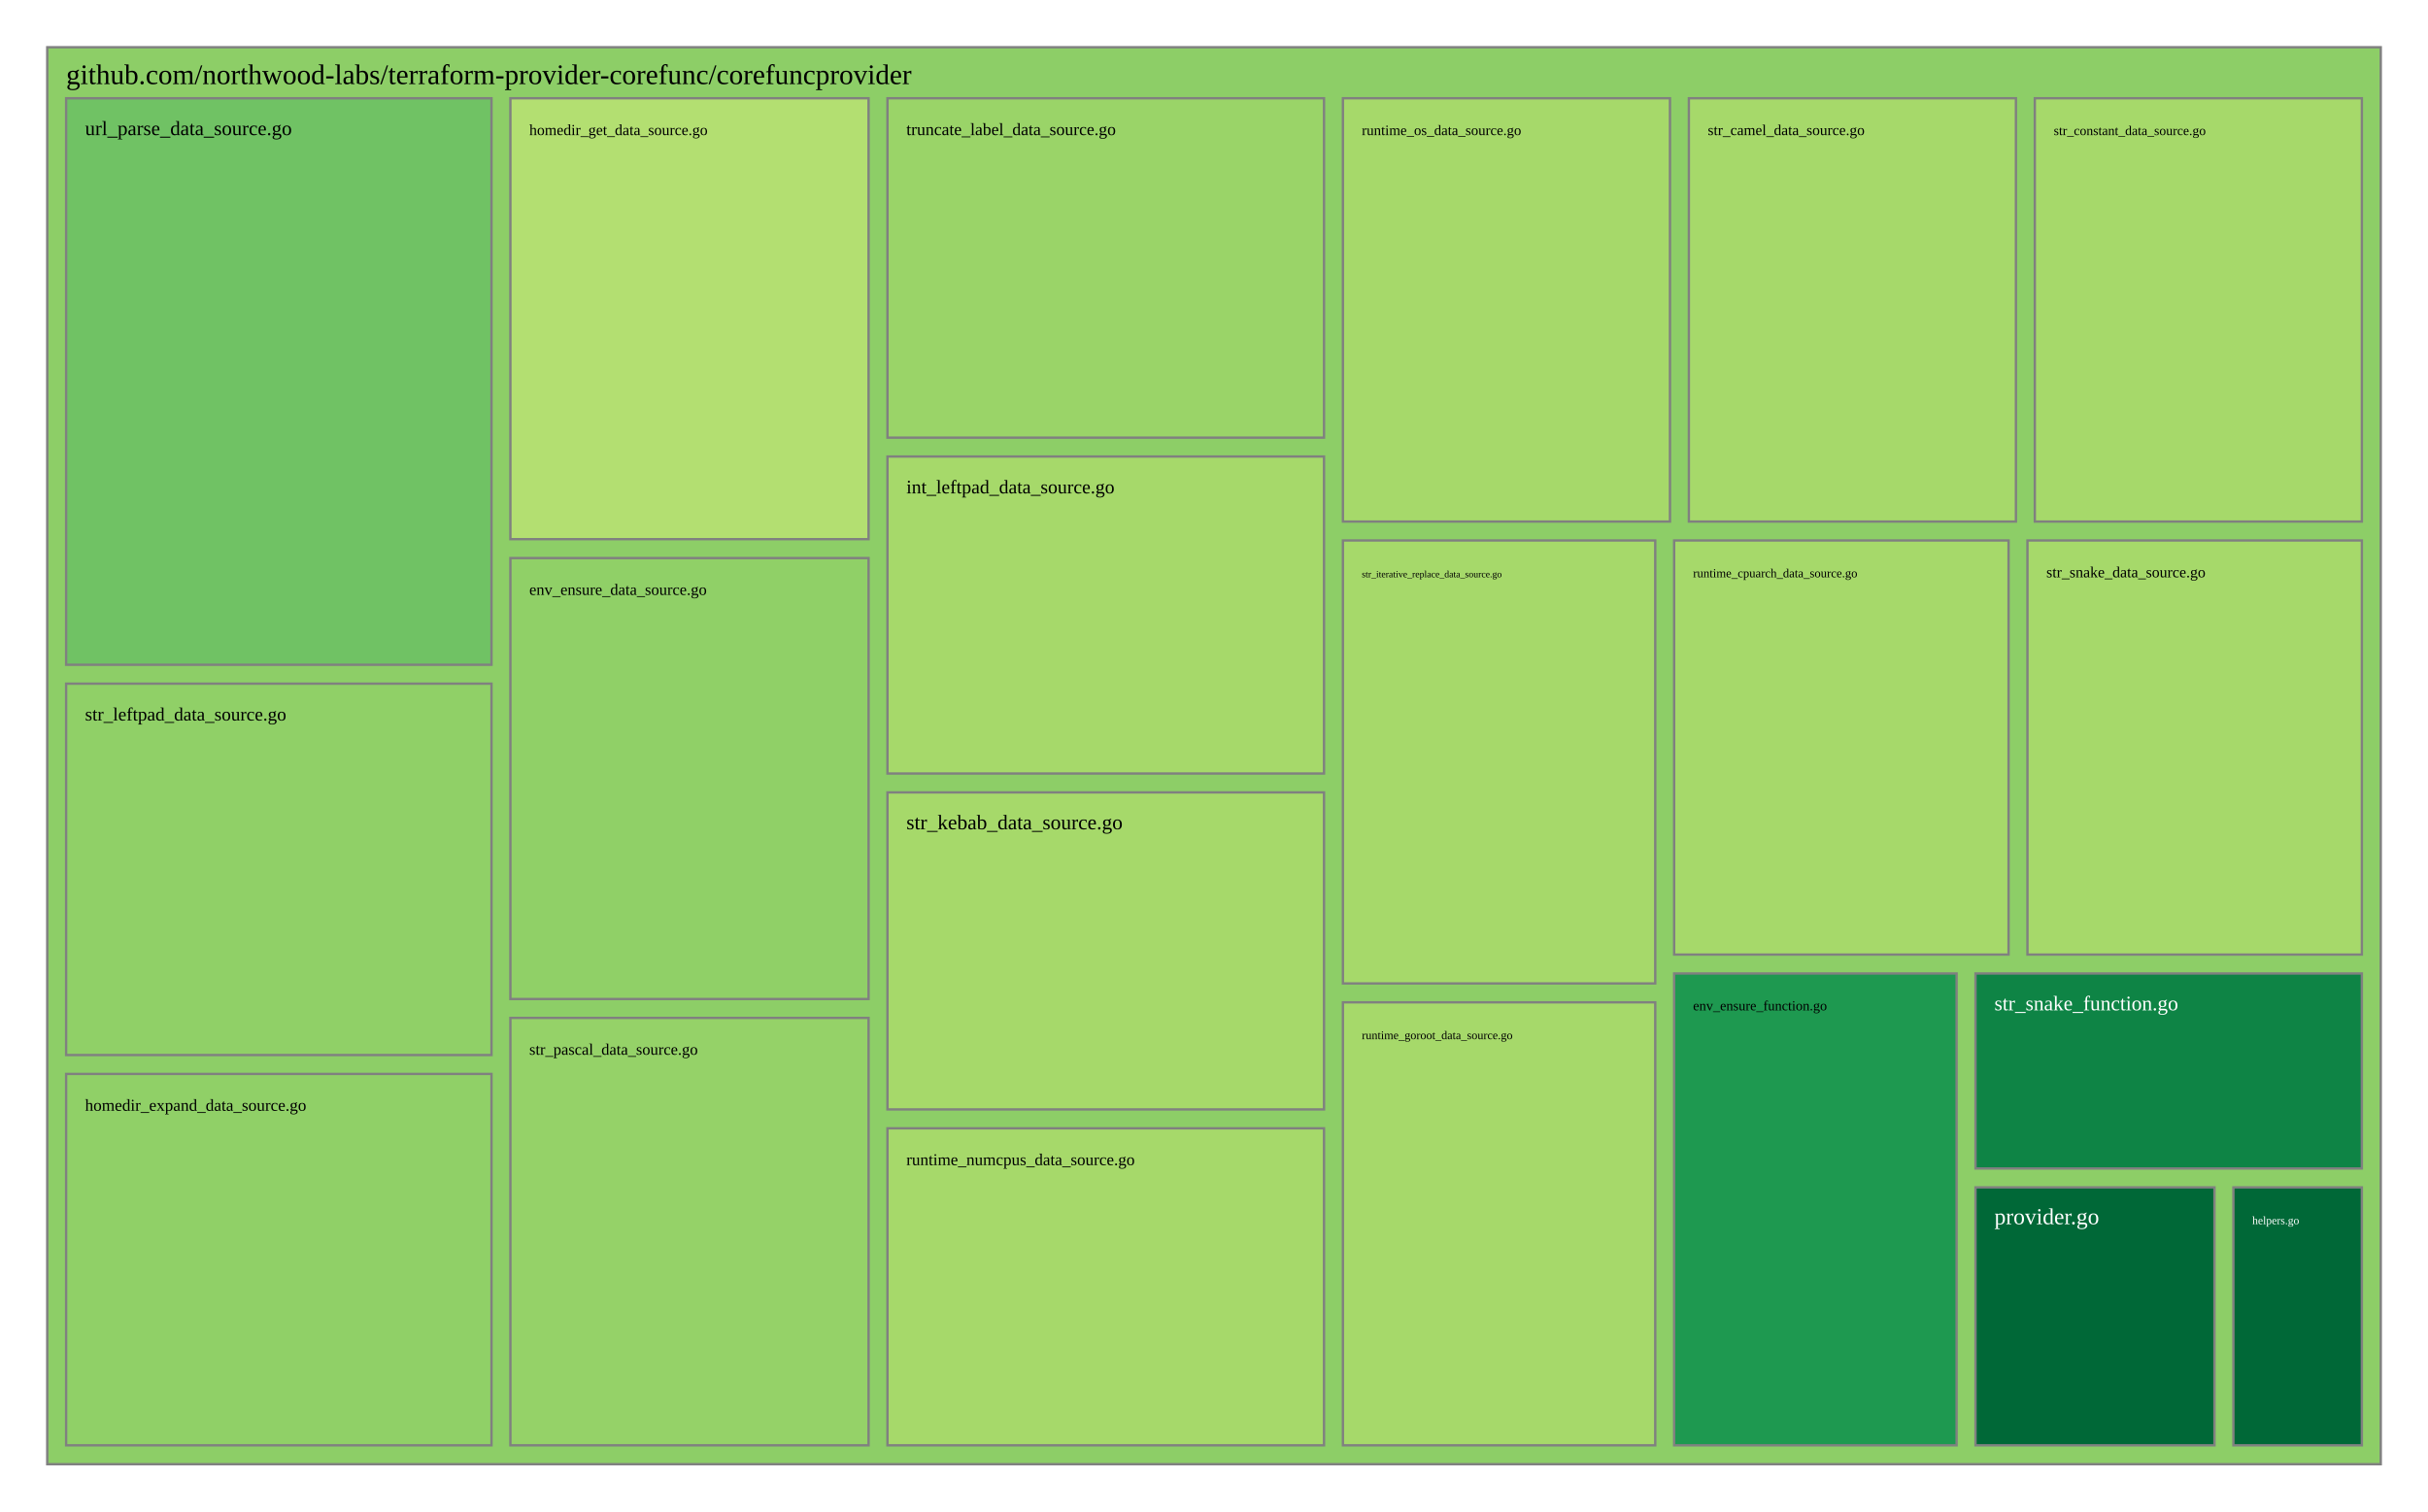
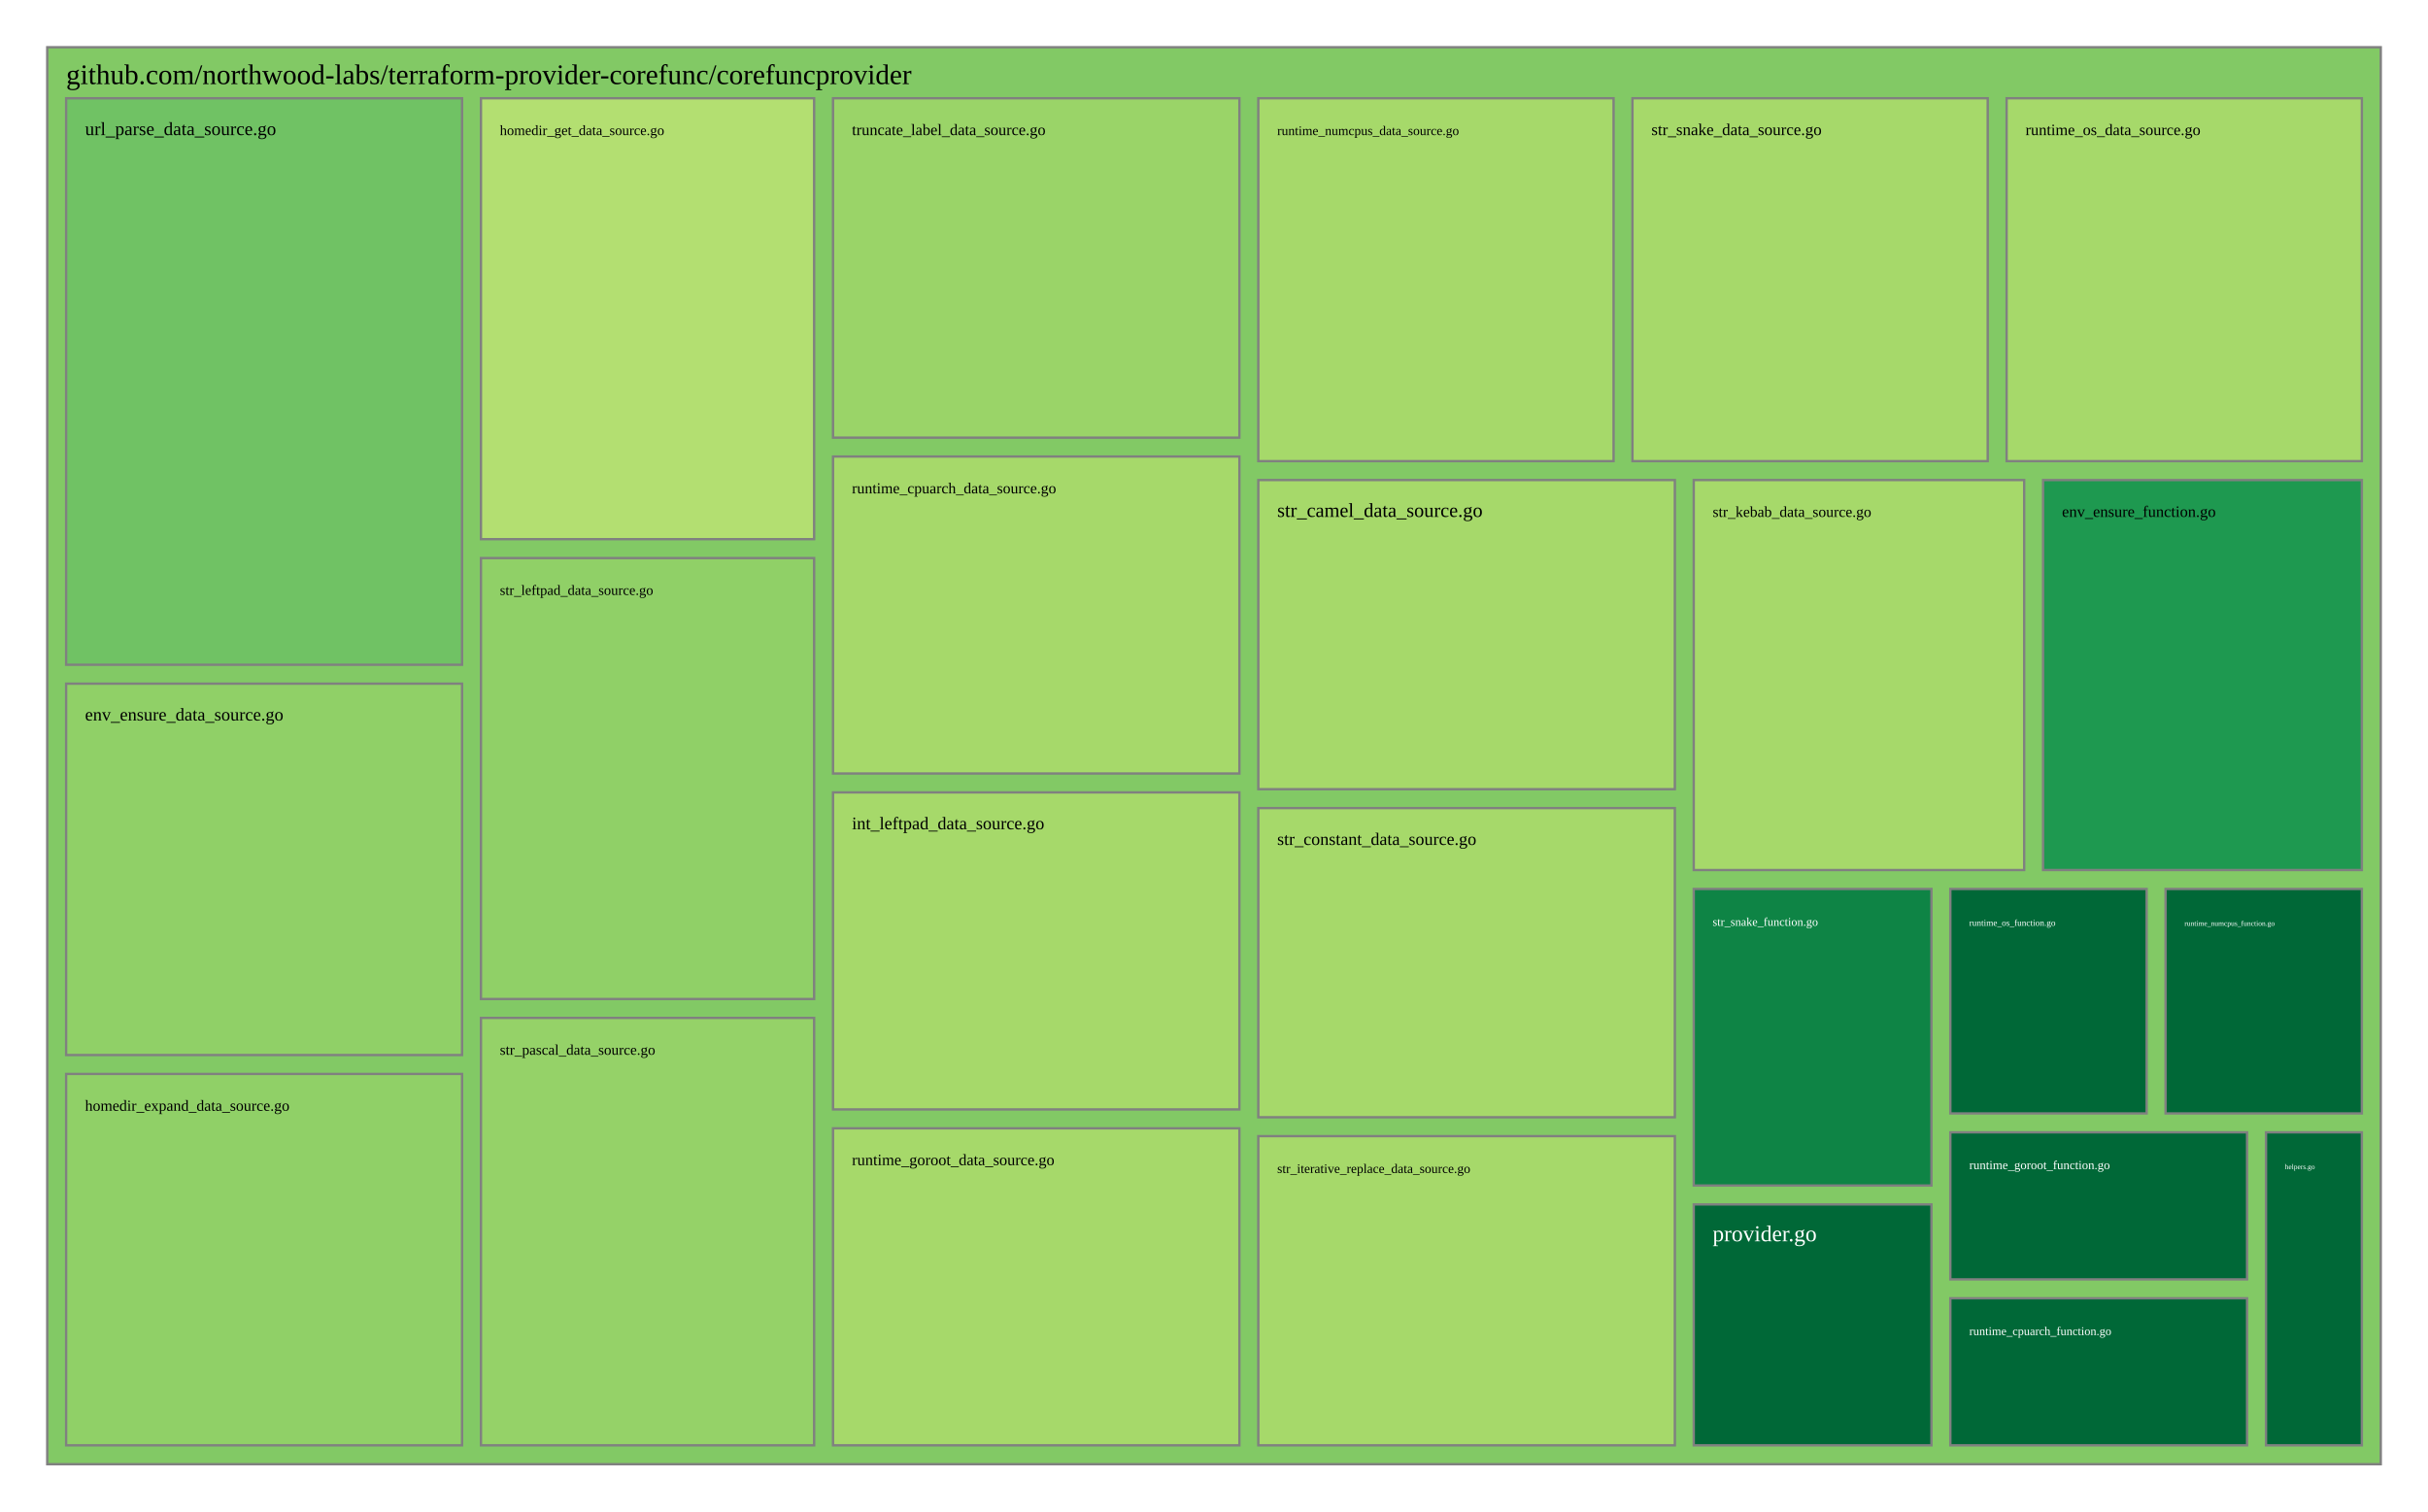
<svg xmlns="http://www.w3.org/2000/svg" viewBox="0 0 1028 640" style="background: white none repeat scroll 0% 0%;">
  <g>
-     <rect x="20" y="20" width="988" height="600" style="fill: rgba(141, 206, 103, 65535);opacity:1;fill-opacity:1;stroke:rgba(128,128,128,65535);stroke-width:1px;stroke-opacity:1;" />
+     <rect x="20" y="20" width="988" height="600" style="fill: rgba(130, 201, 101, 65535);opacity:1;fill-opacity:1;stroke:rgba(128,128,128,65535);stroke-width:1px;stroke-opacity:1;" />
    <text data-notex="1" text-anchor="start" transform="translate(28,35.6) scale(1)" style="font-family: Open Sans, verdana, arial, sans-serif !important; font-size: 12px; fill: rgb(0, 0, 0, 65535); fill-opacity: 1; white-space: pre;" data-math="N">github.com/northwood-labs/terraform-provider-corefunc/corefuncprovider</text>
  </g>
  <g>
-     <rect x="216.097" y="236.309" width="151.645" height="186.709" style="fill: rgba(144, 208, 103, 65535);opacity:1;fill-opacity:1;stroke:rgba(128,128,128,65535);stroke-width:1px;stroke-opacity:1;" />
-     <text data-notex="1" text-anchor="start" transform="translate(224.0968,251.9089) scale(0.565188)" style="font-family: Open Sans, verdana, arial, sans-serif !important; font-size: 12px; fill: rgb(0, 0, 0, 65535); fill-opacity: 1; white-space: pre;" data-math="N">env_ensure_data_source.go</text>
+     <rect x="28" y="289.486" width="167.633" height="157.257" style="fill: rgba(144, 208, 103, 65535);opacity:1;fill-opacity:1;stroke:rgba(128,128,128,65535);stroke-width:1px;stroke-opacity:1;" />
+     <text data-notex="1" text-anchor="start" transform="translate(36,305.0857) scale(0.631802)" style="font-family: Open Sans, verdana, arial, sans-serif !important; font-size: 12px; fill: rgb(0, 0, 0, 65535); fill-opacity: 1; white-space: pre;" data-math="N">env_ensure_data_source.go</text>
  </g>
  <g>
-     <rect x="708.821" y="412.203" width="119.591" height="199.797" style="fill: rgba(30, 153, 80, 65535);opacity:1;fill-opacity:1;stroke:rgba(128,128,128,65535);stroke-width:1px;stroke-opacity:1;" />
-     <text data-notex="1" text-anchor="start" transform="translate(716.8209,427.8025) scale(0.490488)" style="font-family: Open Sans, verdana, arial, sans-serif !important; font-size: 12px; fill: rgb(0, 0, 0, 65535); fill-opacity: 1; white-space: pre;" data-math="N">env_ensure_function.go</text>
+     <rect x="865.025" y="203.265" width="134.975" height="165.151" style="fill: rgba(30, 153, 80, 65535);opacity:1;fill-opacity:1;stroke:rgba(128,128,128,65535);stroke-width:1px;stroke-opacity:1;" />
+     <text data-notex="1" text-anchor="start" transform="translate(873.025,218.8646) scale(0.563329)" style="font-family: Open Sans, verdana, arial, sans-serif !important; font-size: 12px; fill: rgb(0, 0, 0, 65535); fill-opacity: 1; white-space: pre;" data-math="N">env_ensure_function.go</text>
  </g>
  <g>
-     <rect x="945.604" y="502.781" width="54.396" height="109.219" style="fill: rgba(0, 104, 55, 65535);opacity:1;fill-opacity:1;stroke:rgba(128,128,128,65535);stroke-width:1px;stroke-opacity:1;" />
-     <text data-notex="1" text-anchor="start" transform="translate(953.6044,518.3809) scale(0.399955)" style="font-family: Open Sans, verdana, arial, sans-serif !important; font-size: 12px; fill: rgb(255, 255, 255, 65535); fill-opacity: 1; white-space: pre;" data-math="N">helpers.go</text>
+     <rect x="959.403" y="479.47" width="40.597" height="132.53" style="fill: rgba(0, 104, 55, 65535);opacity:1;fill-opacity:1;stroke:rgba(128,128,128,65535);stroke-width:1px;stroke-opacity:1;" />
+     <text data-notex="1" text-anchor="start" transform="translate(967.4031,495.0703) scale(0.256217)" style="font-family: Open Sans, verdana, arial, sans-serif !important; font-size: 12px; fill: rgb(255, 255, 255, 65535); fill-opacity: 1; white-space: pre;" data-math="N">helpers.go</text>
  </g>
  <g>
-     <rect x="28" y="454.743" width="180.097" height="157.257" style="fill: rgba(144, 208, 103, 65535);opacity:1;fill-opacity:1;stroke:rgba(128,128,128,65535);stroke-width:1px;stroke-opacity:1;" />
-     <text data-notex="1" text-anchor="start" transform="translate(36,470.3429) scale(0.589428)" style="font-family: Open Sans, verdana, arial, sans-serif !important; font-size: 12px; fill: rgb(0, 0, 0, 65535); fill-opacity: 1; white-space: pre;" data-math="N">homedir_expand_data_source.go</text>
+     <rect x="28" y="454.743" width="167.633" height="157.257" style="fill: rgba(144, 208, 103, 65535);opacity:1;fill-opacity:1;stroke:rgba(128,128,128,65535);stroke-width:1px;stroke-opacity:1;" />
+     <text data-notex="1" text-anchor="start" transform="translate(36,470.3429) scale(0.544657)" style="font-family: Open Sans, verdana, arial, sans-serif !important; font-size: 12px; fill: rgb(0, 0, 0, 65535); fill-opacity: 1; white-space: pre;" data-math="N">homedir_expand_data_source.go</text>
  </g>
  <g>
-     <rect x="216.097" y="41.6" width="151.645" height="186.709" style="fill: rgba(179, 223, 113, 65535);opacity:1;fill-opacity:1;stroke:rgba(128,128,128,65535);stroke-width:1px;stroke-opacity:1;" />
-     <text data-notex="1" text-anchor="start" transform="translate(224.0968,57.2) scale(0.54345)" style="font-family: Open Sans, verdana, arial, sans-serif !important; font-size: 12px; fill: rgb(0, 0, 0, 65535); fill-opacity: 1; white-space: pre;" data-math="N">homedir_get_data_source.go</text>
+     <rect x="203.633" y="41.6" width="141.066" height="186.709" style="fill: rgba(179, 223, 113, 65535);opacity:1;fill-opacity:1;stroke:rgba(128,128,128,65535);stroke-width:1px;stroke-opacity:1;" />
+     <text data-notex="1" text-anchor="start" transform="translate(211.6325,57.2) scale(0.501067)" style="font-family: Open Sans, verdana, arial, sans-serif !important; font-size: 12px; fill: rgb(0, 0, 0, 65535); fill-opacity: 1; white-space: pre;" data-math="N">homedir_get_data_source.go</text>
  </g>
  <g>
-     <rect x="375.742" y="193.311" width="184.839" height="134.23" style="fill: rgba(166, 217, 106, 65535);opacity:1;fill-opacity:1;stroke:rgba(128,128,128,65535);stroke-width:1px;stroke-opacity:1;" />
-     <text data-notex="1" text-anchor="start" transform="translate(383.7419,208.9115) scale(0.676437)" style="font-family: Open Sans, verdana, arial, sans-serif !important; font-size: 12px; fill: rgb(0, 0, 0, 65535); fill-opacity: 1; white-space: pre;" data-math="N">int_leftpad_data_source.go</text>
+     <rect x="352.699" y="335.541" width="172.06" height="134.23" style="fill: rgba(166, 217, 106, 65535);opacity:1;fill-opacity:1;stroke:rgba(128,128,128,65535);stroke-width:1px;stroke-opacity:1;" />
+     <text data-notex="1" text-anchor="start" transform="translate(360.6988,351.141) scale(0.625241)" style="font-family: Open Sans, verdana, arial, sans-serif !important; font-size: 12px; fill: rgb(0, 0, 0, 65535); fill-opacity: 1; white-space: pre;" data-math="N">int_leftpad_data_source.go</text>
  </g>
  <g>
-     <rect x="836.412" y="502.781" width="101.192" height="109.219" style="fill: rgba(0, 104, 55, 65535);opacity:1;fill-opacity:1;stroke:rgba(128,128,128,65535);stroke-width:1px;stroke-opacity:1;" />
-     <text data-notex="1" text-anchor="start" transform="translate(844.412,518.3809) scale(0.806746)" style="font-family: Open Sans, verdana, arial, sans-serif !important; font-size: 12px; fill: rgb(255, 255, 255, 65535); fill-opacity: 1; white-space: pre;" data-math="N">provider.go</text>
+     <rect x="717.12" y="509.994" width="100.642" height="102.006" style="fill: rgba(0, 104, 55, 65535);opacity:1;fill-opacity:1;stroke:rgba(128,128,128,65535);stroke-width:1px;stroke-opacity:1;" />
+     <text data-notex="1" text-anchor="start" transform="translate(725.1198,525.594) scale(0.801534)" style="font-family: Open Sans, verdana, arial, sans-serif !important; font-size: 12px; fill: rgb(255, 255, 255, 65535); fill-opacity: 1; white-space: pre;" data-math="N">provider.go</text>
  </g>
  <g>
-     <rect x="708.821" y="228.852" width="141.59" height="175.351" style="fill: rgba(166, 217, 106, 65535);opacity:1;fill-opacity:1;stroke:rgba(128,128,128,65535);stroke-width:1px;stroke-opacity:1;" />
-     <text data-notex="1" text-anchor="start" transform="translate(716.8209,244.4518) scale(0.436075)" style="font-family: Open Sans, verdana, arial, sans-serif !important; font-size: 12px; fill: rgb(0, 0, 0, 65535); fill-opacity: 1; white-space: pre;" data-math="N">runtime_cpuarch_data_source.go</text>
+     <rect x="352.699" y="193.311" width="172.06" height="134.23" style="fill: rgba(166, 217, 106, 65535);opacity:1;fill-opacity:1;stroke:rgba(128,128,128,65535);stroke-width:1px;stroke-opacity:1;" />
+     <text data-notex="1" text-anchor="start" transform="translate(360.6988,208.9115) scale(0.541876)" style="font-family: Open Sans, verdana, arial, sans-serif !important; font-size: 12px; fill: rgb(0, 0, 0, 65535); fill-opacity: 1; white-space: pre;" data-math="N">runtime_cpuarch_data_source.go</text>
  </g>
  <g>
-     <rect x="568.581" y="424.426" width="132.24" height="187.574" style="fill: rgba(166, 217, 106, 65535);opacity:1;fill-opacity:1;stroke:rgba(128,128,128,65535);stroke-width:1px;stroke-opacity:1;" />
-     <text data-notex="1" text-anchor="start" transform="translate(576.5806,440.0259) scale(0.41753)" style="font-family: Open Sans, verdana, arial, sans-serif !important; font-size: 12px; fill: rgb(0, 0, 0, 65535); fill-opacity: 1; white-space: pre;" data-math="N">runtime_goroot_data_source.go</text>
+     <rect x="825.762" y="549.735" width="125.641" height="62.265" style="fill: rgba(0, 104, 55, 65535);opacity:1;fill-opacity:1;stroke:rgba(128,128,128,65535);stroke-width:1px;stroke-opacity:1;" />
+     <text data-notex="1" text-anchor="start" transform="translate(833.7618,565.3352) scale(0.422999)" style="font-family: Open Sans, verdana, arial, sans-serif !important; font-size: 12px; fill: rgb(255, 255, 255, 65535); fill-opacity: 1; white-space: pre;" data-math="N">runtime_cpuarch_function.go</text>
  </g>
  <g>
-     <rect x="375.742" y="477.77" width="184.839" height="134.23" style="fill: rgba(166, 217, 106, 65535);opacity:1;fill-opacity:1;stroke:rgba(128,128,128,65535);stroke-width:1px;stroke-opacity:1;" />
-     <text data-notex="1" text-anchor="start" transform="translate(383.7419,493.3705) scale(0.586246)" style="font-family: Open Sans, verdana, arial, sans-serif !important; font-size: 12px; fill: rgb(0, 0, 0, 65535); fill-opacity: 1; white-space: pre;" data-math="N">runtime_numcpus_data_source.go</text>
+     <rect x="352.699" y="477.77" width="172.06" height="134.23" style="fill: rgba(166, 217, 106, 65535);opacity:1;fill-opacity:1;stroke:rgba(128,128,128,65535);stroke-width:1px;stroke-opacity:1;" />
+     <text data-notex="1" text-anchor="start" transform="translate(360.6988,493.3705) scale(0.560561)" style="font-family: Open Sans, verdana, arial, sans-serif !important; font-size: 12px; fill: rgb(0, 0, 0, 65535); fill-opacity: 1; white-space: pre;" data-math="N">runtime_goroot_data_source.go</text>
  </g>
  <g>
-     <rect x="568.581" y="41.6" width="138.473" height="179.252" style="fill: rgba(166, 217, 106, 65535);opacity:1;fill-opacity:1;stroke:rgba(128,128,128,65535);stroke-width:1px;stroke-opacity:1;" />
-     <text data-notex="1" text-anchor="start" transform="translate(576.5806,57.2) scale(0.510305)" style="font-family: Open Sans, verdana, arial, sans-serif !important; font-size: 12px; fill: rgb(0, 0, 0, 65535); fill-opacity: 1; white-space: pre;" data-math="N">runtime_os_data_source.go</text>
+     <rect x="825.762" y="479.47" width="125.641" height="62.265" style="fill: rgba(0, 104, 55, 65535);opacity:1;fill-opacity:1;stroke:rgba(128,128,128,65535);stroke-width:1px;stroke-opacity:1;" />
+     <text data-notex="1" text-anchor="start" transform="translate(833.7618,495.0703) scale(0.439268)" style="font-family: Open Sans, verdana, arial, sans-serif !important; font-size: 12px; fill: rgb(255, 255, 255, 65535); fill-opacity: 1; white-space: pre;" data-math="N">runtime_goroot_function.go</text>
  </g>
  <g>
-     <rect x="715.054" y="41.6" width="138.473" height="179.252" style="fill: rgba(166, 217, 106, 65535);opacity:1;fill-opacity:1;stroke:rgba(128,128,128,65535);stroke-width:1px;stroke-opacity:1;" />
-     <text data-notex="1" text-anchor="start" transform="translate(723.0538,57.2) scale(0.531567)" style="font-family: Open Sans, verdana, arial, sans-serif !important; font-size: 12px; fill: rgb(0, 0, 0, 65535); fill-opacity: 1; white-space: pre;" data-math="N">str_camel_data_source.go</text>
+     <rect x="532.759" y="41.6" width="150.414" height="153.665" style="fill: rgba(166, 217, 106, 65535);opacity:1;fill-opacity:1;stroke:rgba(128,128,128,65535);stroke-width:1px;stroke-opacity:1;" />
+     <text data-notex="1" text-anchor="start" transform="translate(540.759,57.2) scale(0.466714)" style="font-family: Open Sans, verdana, arial, sans-serif !important; font-size: 12px; fill: rgb(0, 0, 0, 65535); fill-opacity: 1; white-space: pre;" data-math="N">runtime_numcpus_data_source.go</text>
  </g>
  <g>
-     <rect x="861.527" y="41.6" width="138.473" height="179.252" style="fill: rgba(166, 217, 106, 65535);opacity:1;fill-opacity:1;stroke:rgba(128,128,128,65535);stroke-width:1px;stroke-opacity:1;" />
-     <text data-notex="1" text-anchor="start" transform="translate(869.5269,57.2) scale(0.472504)" style="font-family: Open Sans, verdana, arial, sans-serif !important; font-size: 12px; fill: rgb(0, 0, 0, 65535); fill-opacity: 1; white-space: pre;" data-math="N">str_constant_data_source.go</text>
+     <rect x="916.881" y="376.415" width="83.119" height="95.055" style="fill: rgba(0, 104, 55, 65535);opacity:1;fill-opacity:1;stroke:rgba(128,128,128,65535);stroke-width:1px;stroke-opacity:1;" />
+     <text data-notex="1" text-anchor="start" transform="translate(924.8809,392.0152) scale(0.258947)" style="font-family: Open Sans, verdana, arial, sans-serif !important; font-size: 12px; fill: rgb(255, 255, 255, 65535); fill-opacity: 1; white-space: pre;" data-math="N">runtime_numcpus_function.go</text>
  </g>
  <g>
-     <rect x="568.581" y="228.852" width="132.24" height="187.574" style="fill: rgba(166, 217, 106, 65535);opacity:1;fill-opacity:1;stroke:rgba(128,128,128,65535);stroke-width:1px;stroke-opacity:1;" />
-     <text data-notex="1" text-anchor="start" transform="translate(576.5806,244.4518) scale(0.336343)" style="font-family: Open Sans, verdana, arial, sans-serif !important; font-size: 12px; fill: rgb(0, 0, 0, 65535); fill-opacity: 1; white-space: pre;" data-math="N">str_iterative_replace_data_source.go</text>
+     <rect x="849.586" y="41.6" width="150.414" height="153.665" style="fill: rgba(166, 217, 106, 65535);opacity:1;fill-opacity:1;stroke:rgba(128,128,128,65535);stroke-width:1px;stroke-opacity:1;" />
+     <text data-notex="1" text-anchor="start" transform="translate(857.5863,57.2) scale(0.560057)" style="font-family: Open Sans, verdana, arial, sans-serif !important; font-size: 12px; fill: rgb(0, 0, 0, 65535); fill-opacity: 1; white-space: pre;" data-math="N">runtime_os_data_source.go</text>
  </g>
  <g>
-     <rect x="375.742" y="335.541" width="184.839" height="134.23" style="fill: rgba(166, 217, 106, 65535);opacity:1;fill-opacity:1;stroke:rgba(128,128,128,65535);stroke-width:1px;stroke-opacity:1;" />
-     <text data-notex="1" text-anchor="start" transform="translate(383.7419,351.141) scale(0.732807)" style="font-family: Open Sans, verdana, arial, sans-serif !important; font-size: 12px; fill: rgb(0, 0, 0, 65535); fill-opacity: 1; white-space: pre;" data-math="N">str_kebab_data_source.go</text>
+     <rect x="825.762" y="376.415" width="83.119" height="95.055" style="fill: rgba(0, 104, 55, 65535);opacity:1;fill-opacity:1;stroke:rgba(128,128,128,65535);stroke-width:1px;stroke-opacity:1;" />
+     <text data-notex="1" text-anchor="start" transform="translate(833.7618,392.0152) scale(0.317799)" style="font-family: Open Sans, verdana, arial, sans-serif !important; font-size: 12px; fill: rgb(255, 255, 255, 65535); fill-opacity: 1; white-space: pre;" data-math="N">runtime_os_function.go</text>
  </g>
  <g>
-     <rect x="28" y="289.486" width="180.097" height="157.257" style="fill: rgba(144, 208, 103, 65535);opacity:1;fill-opacity:1;stroke:rgba(128,128,128,65535);stroke-width:1px;stroke-opacity:1;" />
-     <text data-notex="1" text-anchor="start" transform="translate(36,305.0857) scale(0.657439)" style="font-family: Open Sans, verdana, arial, sans-serif !important; font-size: 12px; fill: rgb(0, 0, 0, 65535); fill-opacity: 1; white-space: pre;" data-math="N">str_leftpad_data_source.go</text>
+     <rect x="532.759" y="203.265" width="176.361" height="130.912" style="fill: rgba(166, 217, 106, 65535);opacity:1;fill-opacity:1;stroke:rgba(128,128,128,65535);stroke-width:1px;stroke-opacity:1;" />
+     <text data-notex="1" text-anchor="start" transform="translate(540.759,218.8646) scale(0.69601)" style="font-family: Open Sans, verdana, arial, sans-serif !important; font-size: 12px; fill: rgb(0, 0, 0, 65535); fill-opacity: 1; white-space: pre;" data-math="N">str_camel_data_source.go</text>
  </g>
  <g>
-     <rect x="216.097" y="431.018" width="151.645" height="180.982" style="fill: rgba(149, 210, 104, 65535);opacity:1;fill-opacity:1;stroke:rgba(128,128,128,65535);stroke-width:1px;stroke-opacity:1;" />
-     <text data-notex="1" text-anchor="start" transform="translate(224.0968,446.6178) scale(0.565188)" style="font-family: Open Sans, verdana, arial, sans-serif !important; font-size: 12px; fill: rgb(0, 0, 0, 65535); fill-opacity: 1; white-space: pre;" data-math="N">str_pascal_data_source.go</text>
+     <rect x="532.759" y="342.176" width="176.361" height="130.912" style="fill: rgba(166, 217, 106, 65535);opacity:1;fill-opacity:1;stroke:rgba(128,128,128,65535);stroke-width:1px;stroke-opacity:1;" />
+     <text data-notex="1" text-anchor="start" transform="translate(540.759,357.7764) scale(0.618676)" style="font-family: Open Sans, verdana, arial, sans-serif !important; font-size: 12px; fill: rgb(0, 0, 0, 65535); fill-opacity: 1; white-space: pre;" data-math="N">str_constant_data_source.go</text>
  </g>
  <g>
-     <rect x="858.41" y="228.852" width="141.59" height="175.351" style="fill: rgba(166, 217, 106, 65535);opacity:1;fill-opacity:1;stroke:rgba(128,128,128,65535);stroke-width:1px;stroke-opacity:1;" />
-     <text data-notex="1" text-anchor="start" transform="translate(866.4104,244.4518) scale(0.545094)" style="font-family: Open Sans, verdana, arial, sans-serif !important; font-size: 12px; fill: rgb(0, 0, 0, 65535); fill-opacity: 1; white-space: pre;" data-math="N">str_snake_data_source.go</text>
+     <rect x="532.759" y="481.088" width="176.361" height="130.912" style="fill: rgba(166, 217, 106, 65535);opacity:1;fill-opacity:1;stroke:rgba(128,128,128,65535);stroke-width:1px;stroke-opacity:1;" />
+     <text data-notex="1" text-anchor="start" transform="translate(540.759,496.6882) scale(0.464007)" style="font-family: Open Sans, verdana, arial, sans-serif !important; font-size: 12px; fill: rgb(0, 0, 0, 65535); fill-opacity: 1; white-space: pre;" data-math="N">str_iterative_replace_data_source.go</text>
  </g>
  <g>
-     <rect x="836.412" y="412.203" width="163.588" height="82.578" style="fill: rgba(14, 132, 69, 65535);opacity:1;fill-opacity:1;stroke:rgba(128,128,128,65535);stroke-width:1px;stroke-opacity:1;" />
-     <text data-notex="1" text-anchor="start" transform="translate(844.412,427.8025) scale(0.732083)" style="font-family: Open Sans, verdana, arial, sans-serif !important; font-size: 12px; fill: rgb(255, 255, 255, 65535); fill-opacity: 1; white-space: pre;" data-math="N">str_snake_function.go</text>
+     <rect x="717.12" y="203.265" width="139.905" height="165.151" style="fill: rgba(166, 217, 106, 65535);opacity:1;fill-opacity:1;stroke:rgba(128,128,128,65535);stroke-width:1px;stroke-opacity:1;" />
+     <text data-notex="1" text-anchor="start" transform="translate(725.1198,218.8646) scale(0.537783)" style="font-family: Open Sans, verdana, arial, sans-serif !important; font-size: 12px; fill: rgb(0, 0, 0, 65535); fill-opacity: 1; white-space: pre;" data-math="N">str_kebab_data_source.go</text>
  </g>
  <g>
-     <rect x="375.742" y="41.6" width="184.839" height="143.711" style="fill: rgba(154, 212, 104, 65535);opacity:1;fill-opacity:1;stroke:rgba(128,128,128,65535);stroke-width:1px;stroke-opacity:1;" />
-     <text data-notex="1" text-anchor="start" transform="translate(383.7419,57.2) scale(0.606461)" style="font-family: Open Sans, verdana, arial, sans-serif !important; font-size: 12px; fill: rgb(0, 0, 0, 65535); fill-opacity: 1; white-space: pre;" data-math="N">truncate_label_data_source.go</text>
+     <rect x="203.633" y="236.309" width="141.066" height="186.709" style="fill: rgba(144, 208, 103, 65535);opacity:1;fill-opacity:1;stroke:rgba(128,128,128,65535);stroke-width:1px;stroke-opacity:1;" />
+     <text data-notex="1" text-anchor="start" transform="translate(211.6325,251.9089) scale(0.501067)" style="font-family: Open Sans, verdana, arial, sans-serif !important; font-size: 12px; fill: rgb(0, 0, 0, 65535); fill-opacity: 1; white-space: pre;" data-math="N">str_leftpad_data_source.go</text>
  </g>
  <g>
-     <rect x="28" y="41.6" width="180.097" height="239.886" style="fill: rgba(112, 194, 100, 65535);opacity:1;fill-opacity:1;stroke:rgba(128,128,128,65535);stroke-width:1px;stroke-opacity:1;" />
-     <text data-notex="1" text-anchor="start" transform="translate(36,57.2) scale(0.712226)" style="font-family: Open Sans, verdana, arial, sans-serif !important; font-size: 12px; fill: rgb(0, 0, 0, 65535); fill-opacity: 1; white-space: pre;" data-math="N">url_parse_data_source.go</text>
+     <rect x="203.633" y="431.018" width="141.066" height="180.982" style="fill: rgba(149, 210, 104, 65535);opacity:1;fill-opacity:1;stroke:rgba(128,128,128,65535);stroke-width:1px;stroke-opacity:1;" />
+     <text data-notex="1" text-anchor="start" transform="translate(211.6325,446.6178) scale(0.521109)" style="font-family: Open Sans, verdana, arial, sans-serif !important; font-size: 12px; fill: rgb(0, 0, 0, 65535); fill-opacity: 1; white-space: pre;" data-math="N">str_pascal_data_source.go</text>
+   </g>
+   <g>
+     <rect x="691.173" y="41.6" width="150.414" height="153.665" style="fill: rgba(166, 217, 106, 65535);opacity:1;fill-opacity:1;stroke:rgba(128,128,128,65535);stroke-width:1px;stroke-opacity:1;" />
+     <text data-notex="1" text-anchor="start" transform="translate(699.1727,57.2) scale(0.583393)" style="font-family: Open Sans, verdana, arial, sans-serif !important; font-size: 12px; fill: rgb(0, 0, 0, 65535); fill-opacity: 1; white-space: pre;" data-math="N">str_snake_data_source.go</text>
+   </g>
+   <g>
+     <rect x="717.12" y="376.415" width="100.642" height="125.579" style="fill: rgba(14, 132, 69, 65535);opacity:1;fill-opacity:1;stroke:rgba(128,128,128,65535);stroke-width:1px;stroke-opacity:1;" />
+     <text data-notex="1" text-anchor="start" transform="translate(725.1198,392.0152) scale(0.419851)" style="font-family: Open Sans, verdana, arial, sans-serif !important; font-size: 12px; fill: rgb(255, 255, 255, 65535); fill-opacity: 1; white-space: pre;" data-math="N">str_snake_function.go</text>
+   </g>
+   <g>
+     <rect x="352.699" y="41.6" width="172.06" height="143.711" style="fill: rgba(154, 212, 104, 65535);opacity:1;fill-opacity:1;stroke:rgba(128,128,128,65535);stroke-width:1px;stroke-opacity:1;" />
+     <text data-notex="1" text-anchor="start" transform="translate(360.6988,57.2) scale(0.560561)" style="font-family: Open Sans, verdana, arial, sans-serif !important; font-size: 12px; fill: rgb(0, 0, 0, 65535); fill-opacity: 1; white-space: pre;" data-math="N">truncate_label_data_source.go</text>
+   </g>
+   <g>
+     <rect x="28" y="41.6" width="167.633" height="239.886" style="fill: rgba(112, 194, 100, 65535);opacity:1;fill-opacity:1;stroke:rgba(128,128,128,65535);stroke-width:1px;stroke-opacity:1;" />
+     <text data-notex="1" text-anchor="start" transform="translate(36,57.2) scale(0.658127)" style="font-family: Open Sans, verdana, arial, sans-serif !important; font-size: 12px; fill: rgb(0, 0, 0, 65535); fill-opacity: 1; white-space: pre;" data-math="N">url_parse_data_source.go</text>
  </g>
</svg>
